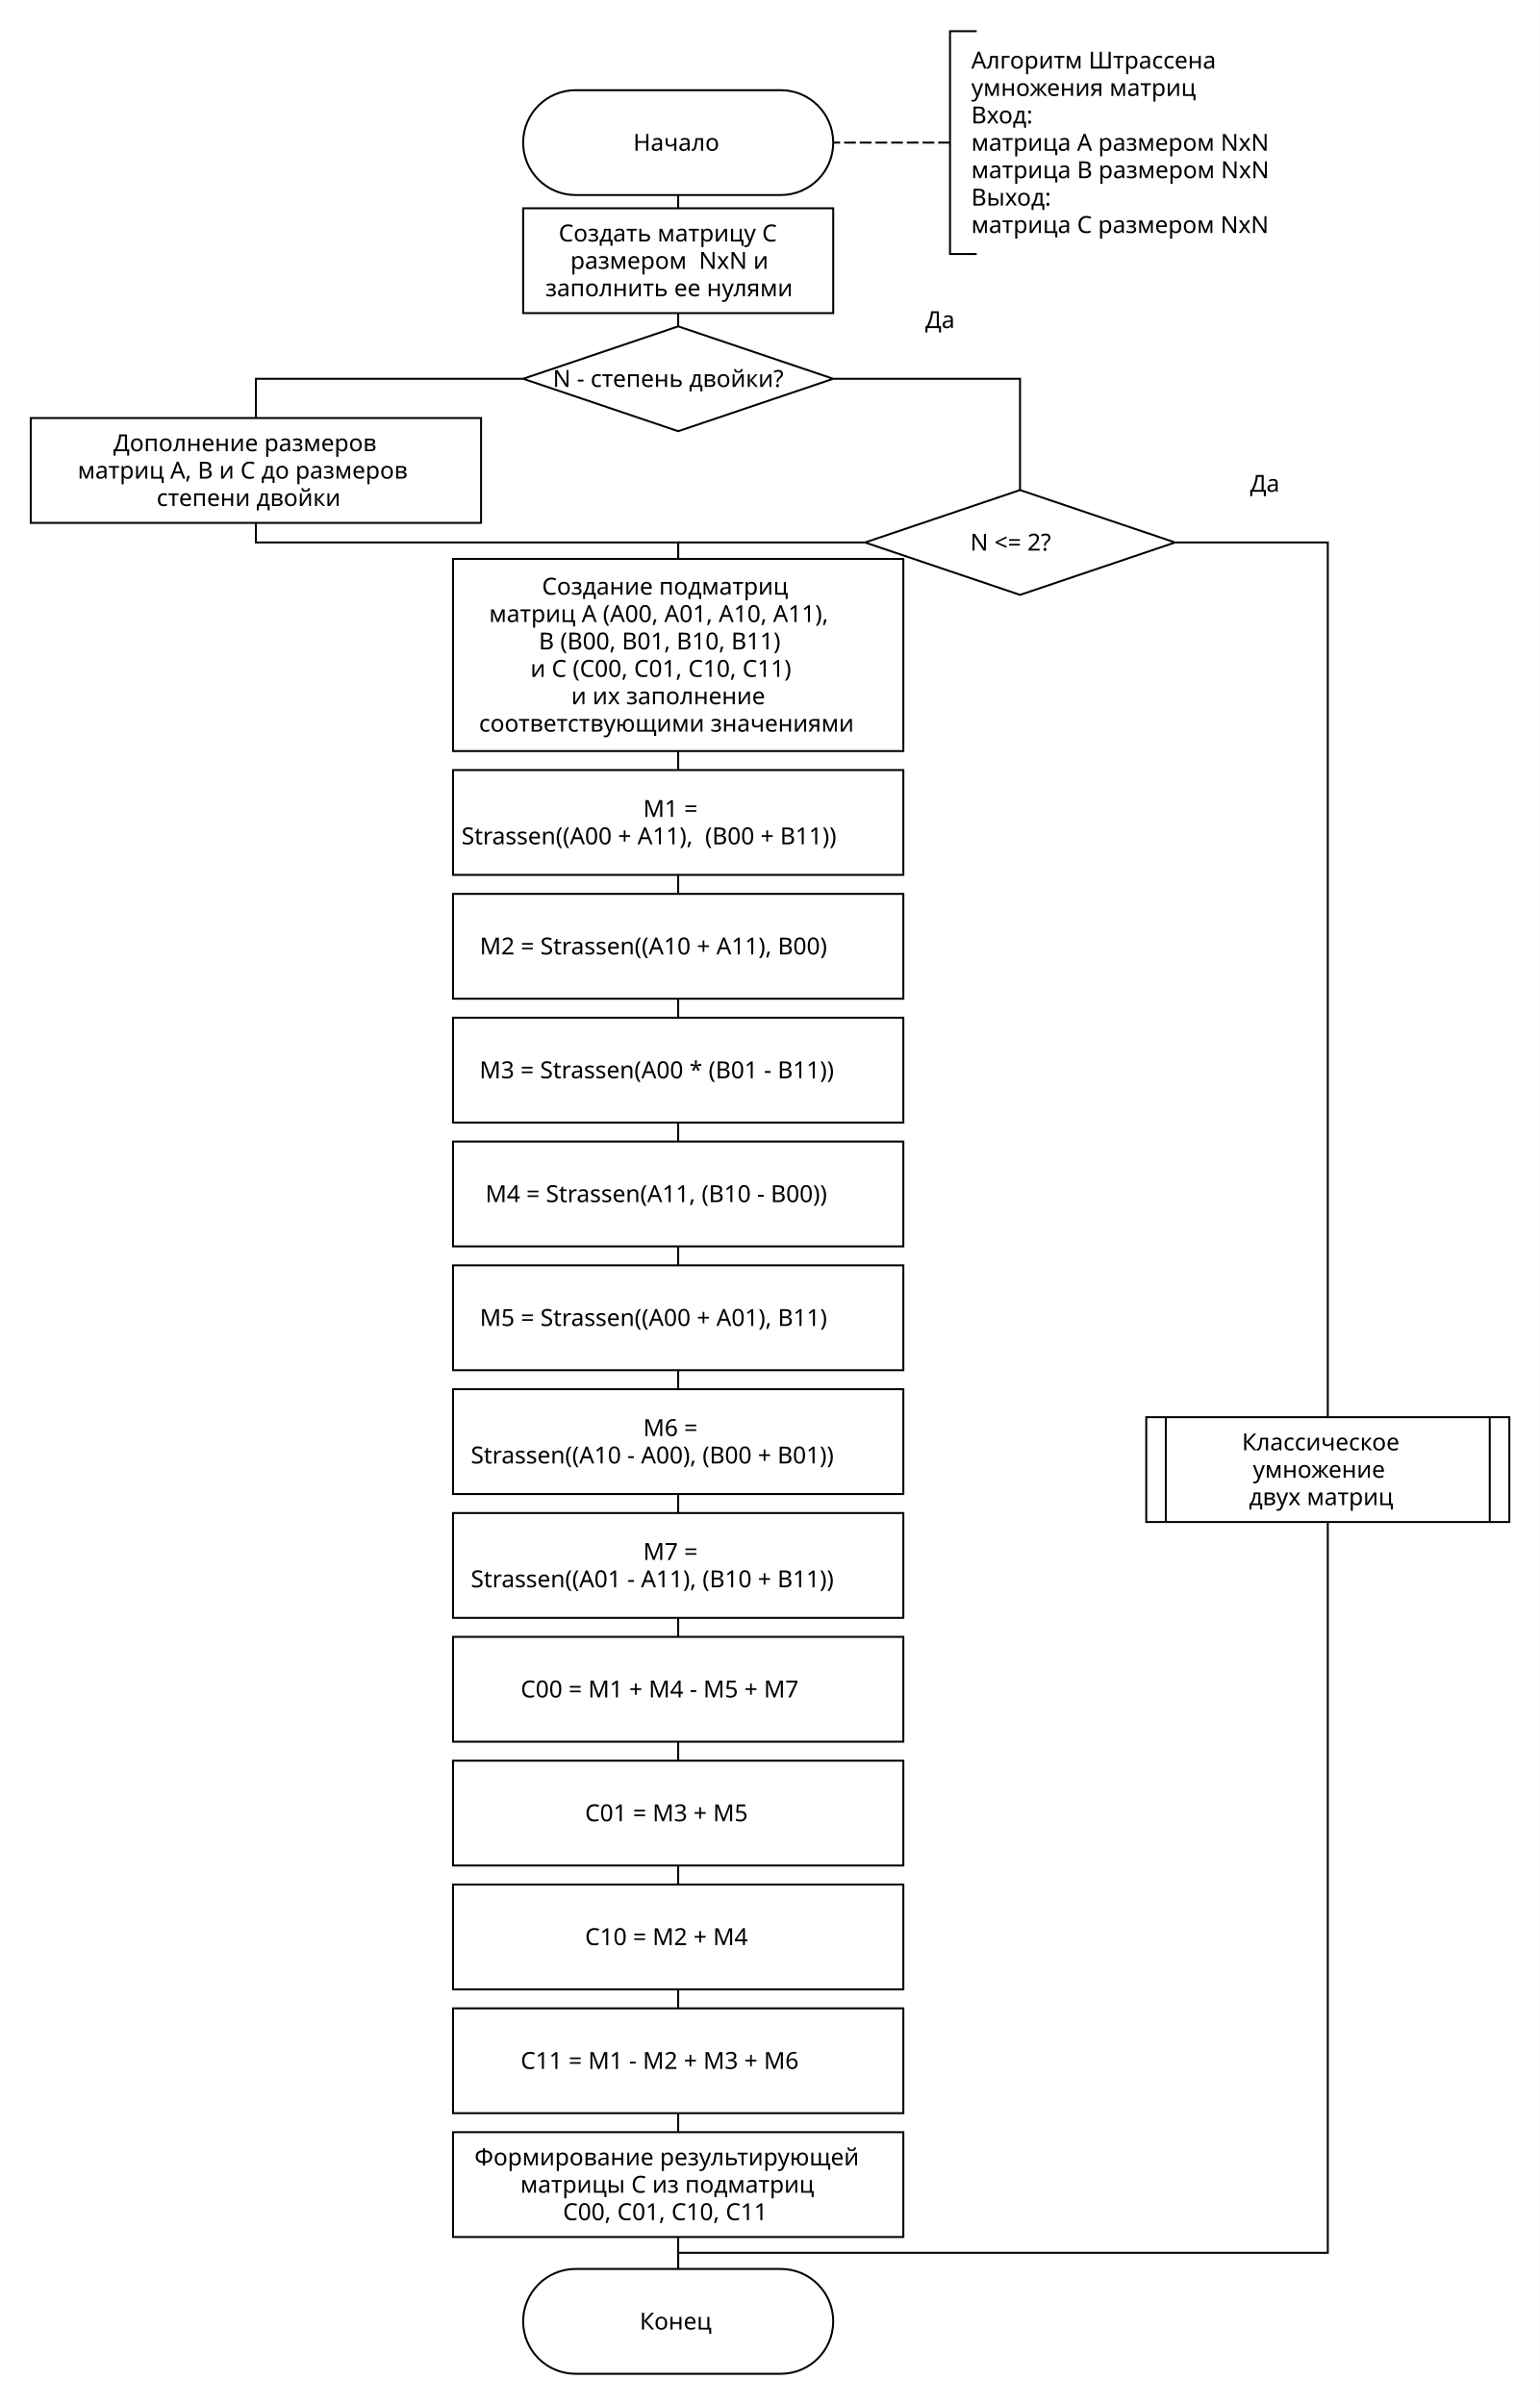
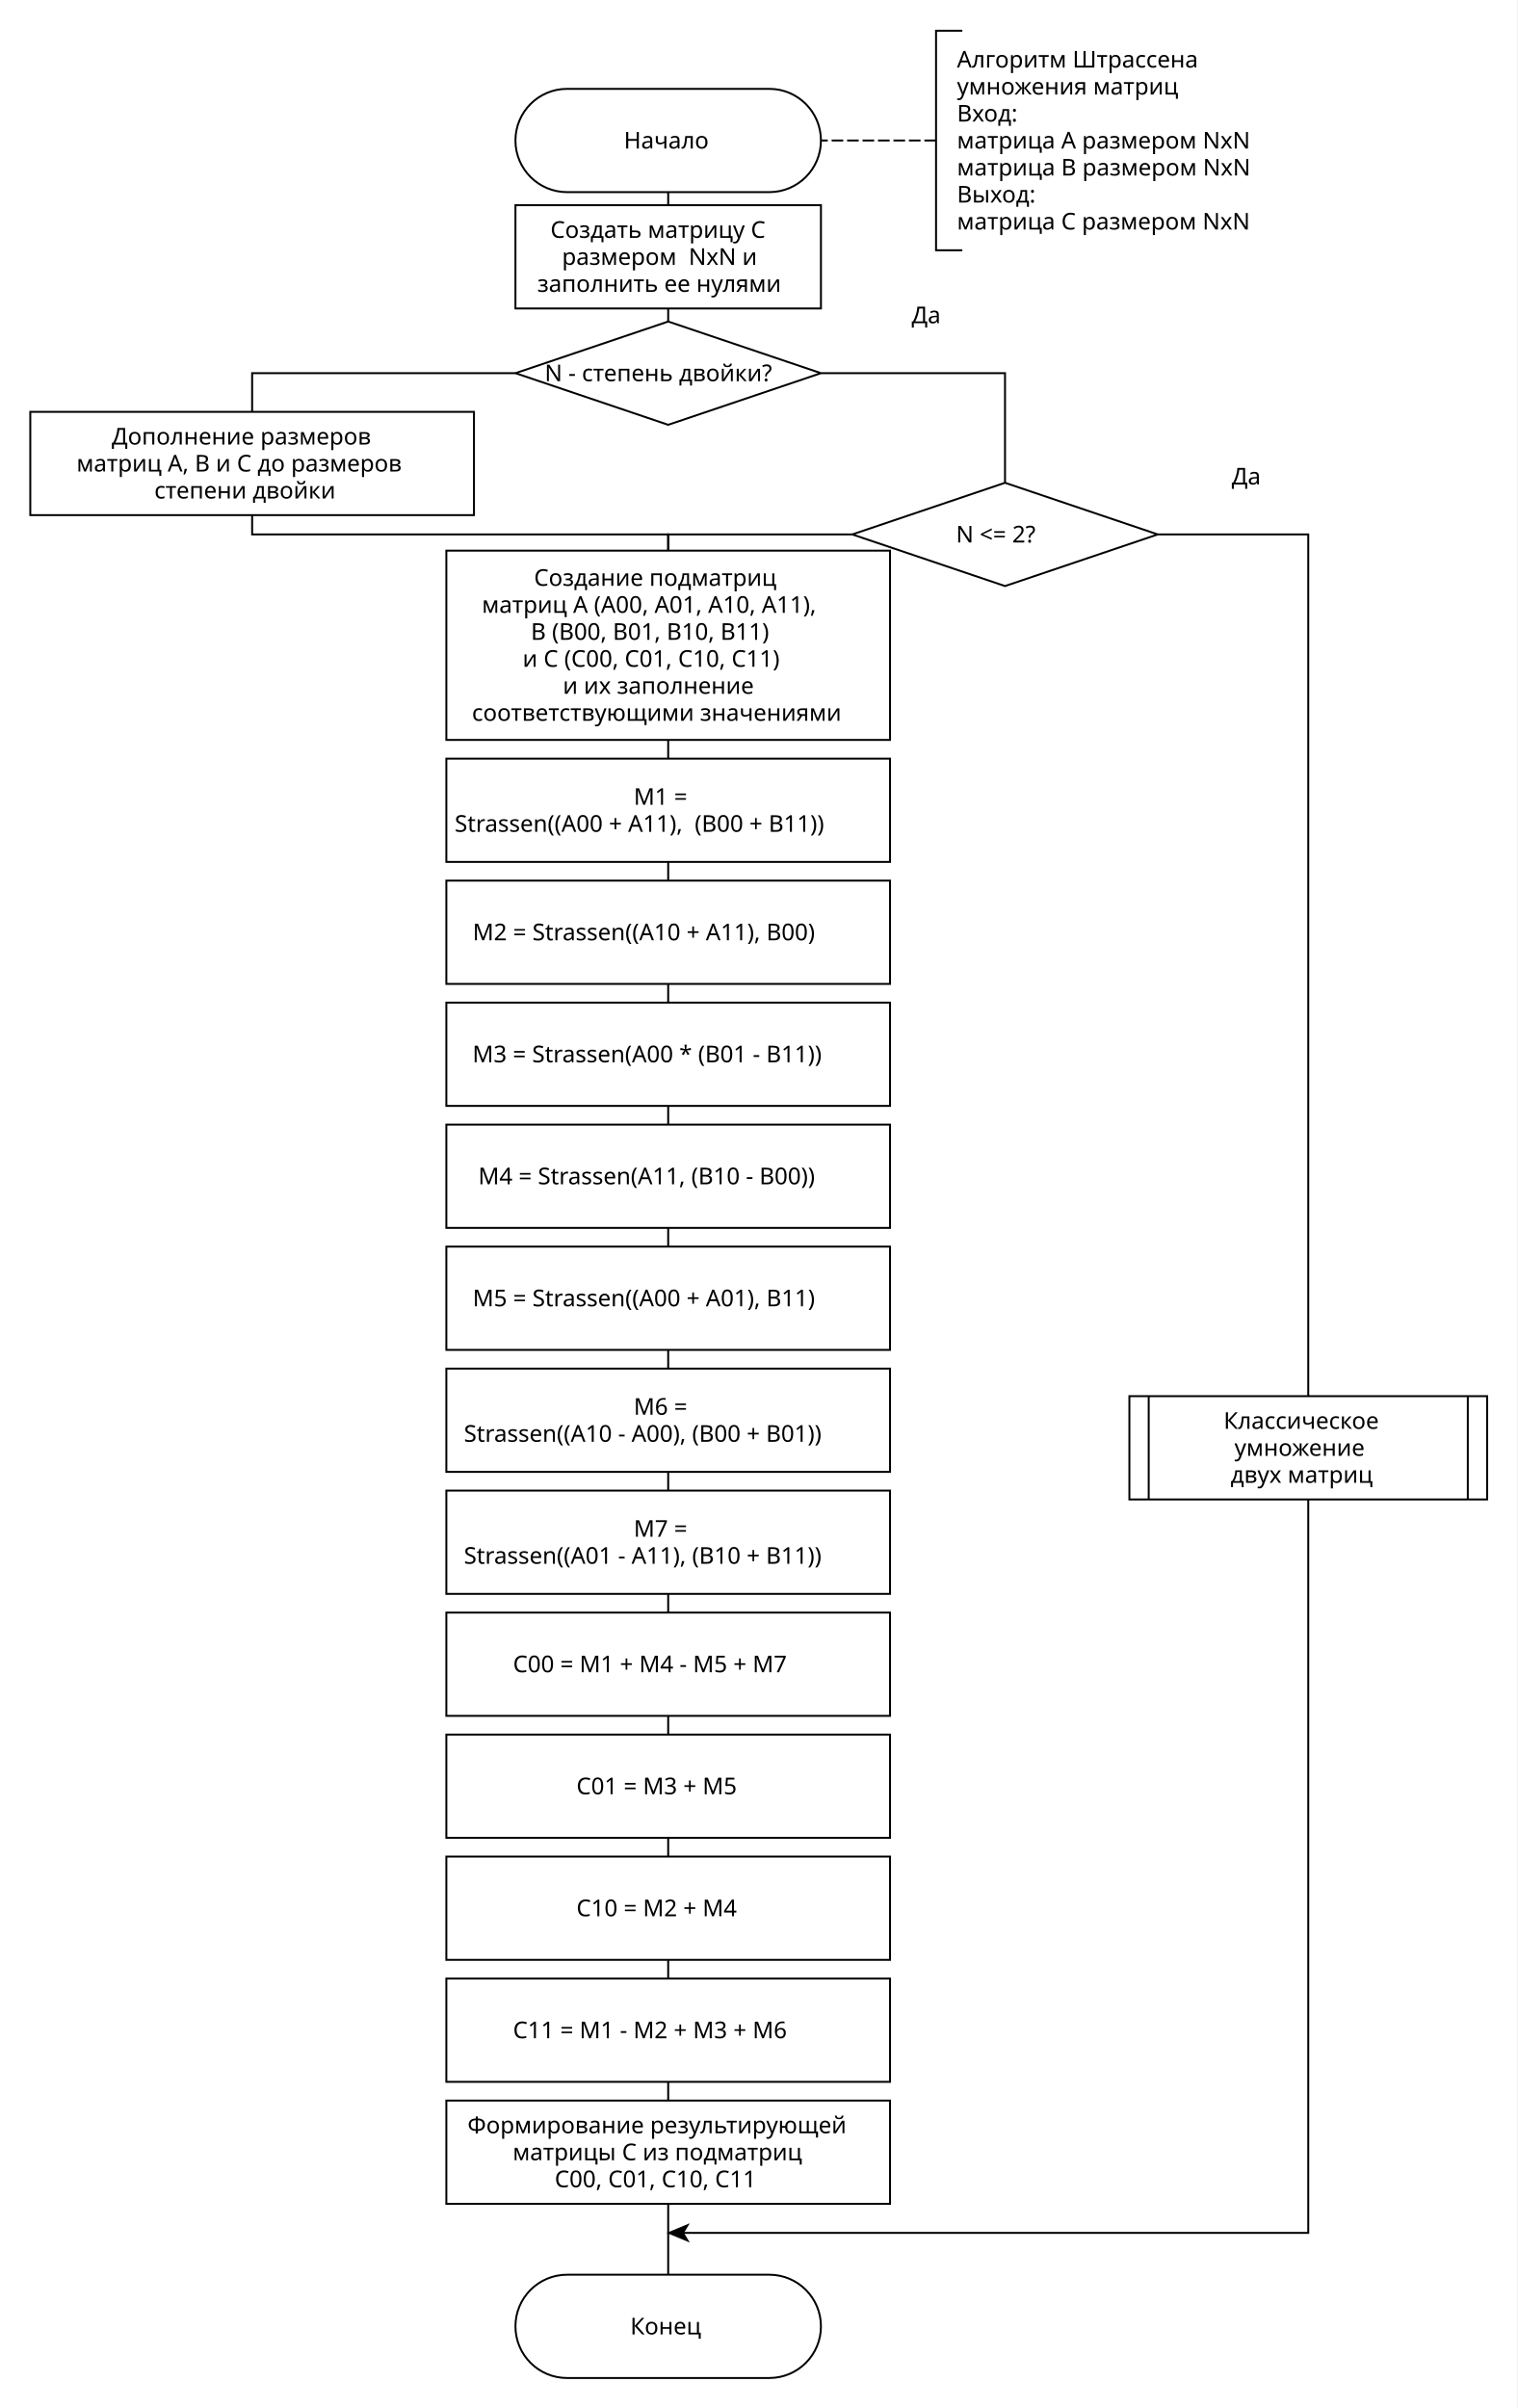
- <svg xmlns="http://www.w3.org/2000/svg" fill-opacity="1" color-rendering="auto" color-interpolation="auto" text-rendering="auto" stroke="black" stroke-linecap="square" width="785" stroke-miterlimit="10" shape-rendering="auto" stroke-opacity="1" fill="black" stroke-dasharray="none" font-weight="normal" stroke-width="1" height="1226" font-family="'Dialog'" font-style="normal" stroke-linejoin="miter" font-size="12px" stroke-dashoffset="0" image-rendering="auto">
+ <svg xmlns="http://www.w3.org/2000/svg" fill-opacity="1" color-rendering="auto" color-interpolation="auto" text-rendering="auto" stroke="black" stroke-linecap="square" width="785" stroke-miterlimit="10" shape-rendering="auto" stroke-opacity="1" fill="black" stroke-dasharray="none" font-weight="normal" stroke-width="1" height="1246" font-family="'Dialog'" font-style="normal" stroke-linejoin="miter" font-size="12px" stroke-dashoffset="0" image-rendering="auto">
  <defs id="genericDefs" />
  <g>
    <defs id="defs1">
      <clipPath clipPathUnits="userSpaceOnUse" id="clipPath1">
-         <path d="M0 0 L785 0 L785 1226 L0 1226 L0 0 Z" />
+         <path d="M0 0 L785 0 L785 1246 L0 1246 L0 0 Z" />
      </clipPath>
      <clipPath clipPathUnits="userSpaceOnUse" id="clipPath2">
-         <path d="M402 118 L1187 118 L1187 1344 L402 1344 L402 118 Z" />
+         <path d="M402 118 L1187 118 L1187 1364 L402 1364 L402 118 Z" />
      </clipPath>
    </defs>
    <g fill="white" text-rendering="geometricPrecision" shape-rendering="geometricPrecision" transform="translate(-402,-118)" stroke="white">
-       <rect x="402" width="785" height="1226" y="118" clip-path="url(#clipPath2)" stroke="none" />
+       <rect x="402" width="785" height="1246" y="118" clip-path="url(#clipPath2)" stroke="none" />
    </g>
    <g text-rendering="geometricPrecision" stroke-miterlimit="1.45" shape-rendering="geometricPrecision" transform="matrix(1,0,0,1,-402,-118)" stroke-linecap="butt">
      <rect x="668.712" y="163.981" clip-path="url(#clipPath2)" fill="none" width="158.08" rx="26.72" ry="26.72" height="53.44" />
      <text x="724.837" xml:space="preserve" y="194.855" clip-path="url(#clipPath2)" font-family="sans-serif" stroke="none">Начало</text>
    </g>
    <g text-rendering="geometricPrecision" stroke-miterlimit="1.45" shape-rendering="geometricPrecision" transform="matrix(1,0,0,1,-402,-118)" stroke-linecap="butt">
      <path fill="none" d="M899.947 133.9 L886.347 133.9 L886.347 247.5 L899.947 247.5" clip-path="url(#clipPath2)" />
      <text x="897.174" xml:space="preserve" y="152.948" clip-path="url(#clipPath2)" font-family="sans-serif" stroke="none">Алгоритм Штрассена </text>
      <text x="897.174" xml:space="preserve" y="166.917" clip-path="url(#clipPath2)" font-family="sans-serif" stroke="none">умножения матриц     </text>
      <text x="897.174" xml:space="preserve" y="180.886" clip-path="url(#clipPath2)" font-family="sans-serif" stroke="none">Вход: </text>
      <text x="897.174" xml:space="preserve" y="194.855" clip-path="url(#clipPath2)" font-family="sans-serif" stroke="none">матрица A размером NxN</text>
      <text x="897.174" xml:space="preserve" y="208.823" clip-path="url(#clipPath2)" font-family="sans-serif" stroke="none">матрица B размером NxN</text>
      <text x="897.174" xml:space="preserve" y="222.792" clip-path="url(#clipPath2)" font-family="sans-serif" stroke="none">Выход:  </text>
      <text x="897.174" xml:space="preserve" y="236.761" clip-path="url(#clipPath2)" font-family="sans-serif" stroke="none">матрица C размером NxN</text>
    </g>
    <g text-rendering="geometricPrecision" stroke-miterlimit="1.45" shape-rendering="geometricPrecision" transform="matrix(1,0,0,1,-402,-118)" stroke-linecap="butt">
      <path fill="none" d="M668.712 224.176 L826.793 224.176 L826.793 277.616 L668.712 277.616 Z" clip-path="url(#clipPath2)" />
      <text x="686.8" xml:space="preserve" y="241.082" clip-path="url(#clipPath2)" font-family="sans-serif" stroke="none">Создать матрицу C</text>
      <text x="692.797" xml:space="preserve" y="255.051" clip-path="url(#clipPath2)" font-family="sans-serif" stroke="none">размером  NxN и </text>
      <text x="680.062" xml:space="preserve" y="269.019" clip-path="url(#clipPath2)" font-family="sans-serif" stroke="none">заполнить ее нулями</text>
    </g>
    <g text-rendering="geometricPrecision" stroke-miterlimit="1.45" shape-rendering="geometricPrecision" transform="matrix(1,0,0,1,-402,-118)" stroke-linecap="butt">
-       <rect x="668.712" y="1274.649" clip-path="url(#clipPath2)" fill="none" width="158.08" rx="26.72" ry="26.72" height="53.44" />
-       <text x="728.124" xml:space="preserve" y="1305.524" clip-path="url(#clipPath2)" font-family="sans-serif" stroke="none">Конец</text>
+       <rect x="668.712" y="1295.036" clip-path="url(#clipPath2)" fill="none" width="158.08" rx="26.72" ry="26.72" height="53.44" />
+       <text x="728.124" xml:space="preserve" y="1325.91" clip-path="url(#clipPath2)" font-family="sans-serif" stroke="none">Конец</text>
    </g>
    <g text-rendering="geometricPrecision" stroke-miterlimit="1.45" shape-rendering="geometricPrecision" transform="matrix(1,0,0,1,-402,-118)" stroke-linecap="butt">
      <path fill="none" d="M747.753 284.372 L826.793 311.092 L747.753 337.812 L668.712 311.092 Z" clip-path="url(#clipPath2)" />
      <text x="683.856" xml:space="preserve" y="315.247" clip-path="url(#clipPath2)" font-family="sans-serif" stroke="none">N - степень двойки?</text>
    </g>
    <g text-rendering="geometricPrecision" stroke-miterlimit="1.45" shape-rendering="geometricPrecision" transform="matrix(1,0,0,1,-402,-118)" stroke-linecap="butt">
      <path fill="none" d="M632.962 402.928 L862.543 402.928 L862.543 500.868 L632.962 500.868 Z" clip-path="url(#clipPath2)" />
      <text x="678.316" xml:space="preserve" y="421.131" clip-path="url(#clipPath2)" font-family="sans-serif" stroke="none">Создание подматриц </text>
      <text x="651.354" xml:space="preserve" y="435.1" clip-path="url(#clipPath2)" font-family="sans-serif" stroke="none">матриц A (A00, A01, A10, A11),</text>
      <text x="676.693" xml:space="preserve" y="449.068" clip-path="url(#clipPath2)" font-family="sans-serif" stroke="none">B (B00, B01, B10, B11) </text>
      <text x="672.427" xml:space="preserve" y="463.037" clip-path="url(#clipPath2)" font-family="sans-serif" stroke="none">и С (C00, C01, C10, C11)</text>
      <text x="693.257" xml:space="preserve" y="477.006" clip-path="url(#clipPath2)" font-family="sans-serif" stroke="none">и их заполнение </text>
      <text x="646.195" xml:space="preserve" y="490.975" clip-path="url(#clipPath2)" font-family="sans-serif" stroke="none">соответствующими значениями</text>
    </g>
    <g text-rendering="geometricPrecision" stroke-miterlimit="1.45" shape-rendering="geometricPrecision" transform="matrix(1,0,0,1,-402,-118)" stroke-linecap="butt">
      <path fill="none" d="M922.04 367.812 L1001.08 394.532 L922.04 421.252 L843 394.532 Z" clip-path="url(#clipPath2)" />
      <text x="896.681" xml:space="preserve" y="398.687" clip-path="url(#clipPath2)" font-family="sans-serif" stroke="none">N &lt;= 2?</text>
    </g>
    <g text-rendering="geometricPrecision" stroke-miterlimit="1.45" shape-rendering="geometricPrecision" transform="matrix(1,0,0,1,-402,-118)" stroke-linecap="butt">
      <rect fill="none" x="986.391" width="185.114" height="53.44" y="840.432" clip-path="url(#clipPath2)" />
      <path fill="none" d="M996.391 840.432 L996.391 893.872 M1161.505 840.432 L1161.505 893.872 M996.391 840.432 Z" clip-path="url(#clipPath2)" />
      <text x="1035.158" xml:space="preserve" y="857.338" clip-path="url(#clipPath2)" font-family="sans-serif" stroke="none">Классическое</text>
      <text x="1040.76" xml:space="preserve" y="871.307" clip-path="url(#clipPath2)" font-family="sans-serif" stroke="none">умножение </text>
      <text x="1038.764" xml:space="preserve" y="885.275" clip-path="url(#clipPath2)" font-family="sans-serif" stroke="none">двух матриц</text>
    </g>
    <g text-rendering="geometricPrecision" stroke-miterlimit="1.45" shape-rendering="geometricPrecision" transform="matrix(1,0,0,1,-402,-118)" stroke-linecap="butt">
      <path fill="none" d="M632.962 510.553 L862.543 510.553 L862.543 563.993 L632.962 563.993 Z" clip-path="url(#clipPath2)" />
      <text x="729.917" xml:space="preserve" y="534.443" clip-path="url(#clipPath2)" font-family="sans-serif" stroke="none">M1 = </text>
      <text x="637.271" xml:space="preserve" y="548.412" clip-path="url(#clipPath2)" font-family="sans-serif" stroke="none">Strassen((A00 + A11),  (B00 + B11))</text>
    </g>
    <g text-rendering="geometricPrecision" stroke-miterlimit="1.45" shape-rendering="geometricPrecision" transform="matrix(1,0,0,1,-402,-118)" stroke-linecap="butt">
      <path fill="none" d="M632.962 573.677 L862.543 573.677 L862.543 627.117 L632.962 627.117 Z" clip-path="url(#clipPath2)" />
      <text x="646.617" xml:space="preserve" y="604.552" clip-path="url(#clipPath2)" font-family="sans-serif" stroke="none">M2 = Strassen((A10 + A11), B00)</text>
    </g>
    <g text-rendering="geometricPrecision" stroke-miterlimit="1.45" shape-rendering="geometricPrecision" transform="matrix(1,0,0,1,-402,-118)" stroke-linecap="butt">
      <path fill="none" d="M632.962 636.802 L862.543 636.802 L862.543 690.241 L632.962 690.241 Z" clip-path="url(#clipPath2)" />
      <text x="646.467" xml:space="preserve" y="667.676" clip-path="url(#clipPath2)" font-family="sans-serif" stroke="none">M3 = Strassen(A00 * (B01 - B11))</text>
    </g>
    <g text-rendering="geometricPrecision" stroke-miterlimit="1.45" shape-rendering="geometricPrecision" transform="matrix(1,0,0,1,-402,-118)" stroke-linecap="butt">
      <path fill="none" d="M632.962 699.926 L862.543 699.926 L862.543 753.366 L632.962 753.366 Z" clip-path="url(#clipPath2)" />
      <text x="649.467" xml:space="preserve" y="730.8" clip-path="url(#clipPath2)" font-family="sans-serif" stroke="none">M4 = Strassen(A11, (B10 - B00))</text>
    </g>
    <g text-rendering="geometricPrecision" stroke-miterlimit="1.45" shape-rendering="geometricPrecision" transform="matrix(1,0,0,1,-402,-118)" stroke-linecap="butt">
      <path fill="none" d="M632.962 763.05 L862.543 763.05 L862.543 816.49 L632.962 816.49 Z" clip-path="url(#clipPath2)" />
      <text x="646.617" xml:space="preserve" y="793.924" clip-path="url(#clipPath2)" font-family="sans-serif" stroke="none">M5 = Strassen((A00 + A01), B11)</text>
    </g>
    <g text-rendering="geometricPrecision" stroke-miterlimit="1.45" shape-rendering="geometricPrecision" transform="matrix(1,0,0,1,-402,-118)" stroke-linecap="butt">
      <path fill="none" d="M632.962 826.174 L862.543 826.174 L862.543 879.614 L632.962 879.614 Z" clip-path="url(#clipPath2)" />
      <text x="729.917" xml:space="preserve" y="850.064" clip-path="url(#clipPath2)" font-family="sans-serif" stroke="none">M6 = </text>
      <text x="642.041" xml:space="preserve" y="864.033" clip-path="url(#clipPath2)" font-family="sans-serif" stroke="none">Strassen((A10 - A00), (B00 + B01))</text>
    </g>
    <g text-rendering="geometricPrecision" stroke-miterlimit="1.45" shape-rendering="geometricPrecision" transform="matrix(1,0,0,1,-402,-118)" stroke-linecap="butt">
      <path fill="none" d="M632.962 889.299 L862.543 889.299 L862.543 942.739 L632.962 942.739 Z" clip-path="url(#clipPath2)" />
      <text x="729.917" xml:space="preserve" y="913.189" clip-path="url(#clipPath2)" font-family="sans-serif" stroke="none">M7 = </text>
      <text x="642.041" xml:space="preserve" y="927.157" clip-path="url(#clipPath2)" font-family="sans-serif" stroke="none">Strassen((A01 - A11), (B10 + B11))</text>
    </g>
    <g text-rendering="geometricPrecision" stroke-miterlimit="1.45" shape-rendering="geometricPrecision" transform="matrix(1,0,0,1,-402,-118)" stroke-linecap="butt">
      <path fill="none" d="M632.962 952.423 L862.543 952.423 L862.543 1005.863 L632.962 1005.863 Z" clip-path="url(#clipPath2)" />
      <text x="667.447" xml:space="preserve" y="983.297" clip-path="url(#clipPath2)" font-family="sans-serif" stroke="none">C00 = M1 + M4 - M5 + M7</text>
    </g>
    <g text-rendering="geometricPrecision" stroke-miterlimit="1.45" shape-rendering="geometricPrecision" transform="matrix(1,0,0,1,-402,-118)" stroke-linecap="butt">
      <path fill="none" d="M632.962 1015.547 L862.543 1015.547 L862.543 1068.987 L632.962 1068.987 Z" clip-path="url(#clipPath2)" />
      <text x="700.256" xml:space="preserve" y="1046.422" clip-path="url(#clipPath2)" font-family="sans-serif" stroke="none">C01 = M3 + M5</text>
    </g>
    <g text-rendering="geometricPrecision" stroke-miterlimit="1.45" shape-rendering="geometricPrecision" transform="matrix(1,0,0,1,-402,-118)" stroke-linecap="butt">
      <path fill="none" d="M632.962 1078.672 L862.543 1078.672 L862.543 1132.112 L632.962 1132.112 Z" clip-path="url(#clipPath2)" />
      <text x="700.256" xml:space="preserve" y="1109.546" clip-path="url(#clipPath2)" font-family="sans-serif" stroke="none">C10 = M2 + M4</text>
    </g>
    <g text-rendering="geometricPrecision" stroke-miterlimit="1.45" shape-rendering="geometricPrecision" transform="matrix(1,0,0,1,-402,-118)" stroke-linecap="butt">
      <path fill="none" d="M632.962 1141.796 L862.543 1141.796 L862.543 1195.236 L632.962 1195.236 Z" clip-path="url(#clipPath2)" />
      <text x="667.447" xml:space="preserve" y="1172.67" clip-path="url(#clipPath2)" font-family="sans-serif" stroke="none">C11 = M1 - M2 + M3 + M6</text>
    </g>
    <g text-rendering="geometricPrecision" stroke-miterlimit="1.45" shape-rendering="geometricPrecision" transform="matrix(1,0,0,1,-402,-118)" stroke-linecap="butt">
      <path fill="none" d="M632.962 1204.92 L862.543 1204.92 L862.543 1258.36 L632.962 1258.36 Z" clip-path="url(#clipPath2)" />
      <text x="643.91" xml:space="preserve" y="1221.826" clip-path="url(#clipPath2)" font-family="sans-serif" stroke="none">Формирование результирующей</text>
      <text x="667.292" xml:space="preserve" y="1235.795" clip-path="url(#clipPath2)" font-family="sans-serif" stroke="none">матрицы С из подматриц</text>
      <text x="689.012" xml:space="preserve" y="1249.763" clip-path="url(#clipPath2)" font-family="sans-serif" stroke="none">С00, C01, C10, C11</text>
    </g>
    <g text-rendering="geometricPrecision" stroke-miterlimit="1.45" shape-rendering="geometricPrecision" transform="matrix(1,0,0,1,-402,-118)" stroke-linecap="butt">
      <path fill="none" d="M417.675 331.106 L647.255 331.106 L647.255 384.546 L417.675 384.546 Z" clip-path="url(#clipPath2)" />
      <text x="459.826" xml:space="preserve" y="348.011" clip-path="url(#clipPath2)" font-family="sans-serif" stroke="none">Дополнение размеров </text>
      <text x="441.586" xml:space="preserve" y="361.98" clip-path="url(#clipPath2)" font-family="sans-serif" stroke="none">матриц A, B и C до размеров</text>
      <text x="481.858" xml:space="preserve" y="375.949" clip-path="url(#clipPath2)" font-family="sans-serif" stroke="none">степени двойки</text>
    </g>
    <g text-rendering="geometricPrecision" stroke-miterlimit="1.45" stroke-dasharray="6,2" shape-rendering="geometricPrecision" transform="matrix(1,0,0,1,-402,-118)" stroke-linecap="butt">
      <path fill="none" d="M886.326 190.701 L826.817 190.701" clip-path="url(#clipPath2)" />
    </g>
    <g text-rendering="geometricPrecision" stroke-miterlimit="1.45" shape-rendering="geometricPrecision" transform="matrix(1,0,0,1,-402,-118)" stroke-linecap="butt">
      <path fill="none" d="M747.753 217.418 L747.753 224.186" clip-path="url(#clipPath2)" />
      <path fill="none" d="M747.753 277.614 L747.753 284.382" clip-path="url(#clipPath2)" />
      <path fill="none" d="M826.769 311.092 L922.04 311.092 L922.04 367.846" clip-path="url(#clipPath2)" />
      <text x="873.734" xml:space="preserve" y="285.247" clip-path="url(#clipPath2)" font-family="sans-serif" stroke="none">Да</text>
      <path fill="none" d="M843.023 394.532 L747.753 394.532 L747.753 402.908" clip-path="url(#clipPath2)" />
      <path fill="none" d="M1001.069 394.532 L1078.948 394.532 L1078.948 840.412" clip-path="url(#clipPath2)" />
      <text x="1039.332" xml:space="preserve" y="368.687" clip-path="url(#clipPath2)" font-family="sans-serif" stroke="none">Да</text>
-       <path fill="none" d="M1078.948 893.91 L1078.948 1266.425 L747.753 1266.425 L747.753 1274.643" clip-path="url(#clipPath2)" />
+       <path fill="none" d="M1078.948 893.881 L1078.948 1273.389 L747.753 1273.389 L782.321 1273.389 L754.925 1273.389" clip-path="url(#clipPath2)" />
+       <path d="M746.925 1273.389 L758.925 1278.389 L755.925 1273.389 L758.925 1268.389 Z" clip-path="url(#clipPath2)" stroke="none" />
      <path fill="none" d="M747.753 500.88 L747.753 510.583" clip-path="url(#clipPath2)" />
      <path fill="none" d="M747.753 563.996 L747.753 573.701" clip-path="url(#clipPath2)" />
      <path fill="none" d="M747.753 627.085 L747.753 636.781" clip-path="url(#clipPath2)" />
      <path fill="none" d="M747.753 690.245 L747.753 699.949" clip-path="url(#clipPath2)" />
      <path fill="none" d="M747.753 753.369 L747.753 763.073" clip-path="url(#clipPath2)" />
      <path fill="none" d="M747.753 816.493 L747.753 826.198" clip-path="url(#clipPath2)" />
      <path fill="none" d="M747.753 879.617 L747.753 889.322" clip-path="url(#clipPath2)" />
      <path fill="none" d="M747.753 942.742 L747.753 952.446" clip-path="url(#clipPath2)" />
      <path fill="none" d="M747.753 1005.866 L747.753 1015.571" clip-path="url(#clipPath2)" />
      <path fill="none" d="M747.753 1068.962 L747.753 1078.701" clip-path="url(#clipPath2)" />
      <path fill="none" d="M747.753 1132.115 L747.753 1141.819" clip-path="url(#clipPath2)" />
      <path fill="none" d="M747.753 1195.239 L747.753 1204.944" clip-path="url(#clipPath2)" />
-       <path fill="none" d="M747.753 1258.368 L747.753 1274.619" clip-path="url(#clipPath2)" />
+       <path fill="none" d="M747.753 1258.349 L747.753 1295.037" clip-path="url(#clipPath2)" />
      <path fill="none" d="M668.728 311.092 L532.465 311.092 L532.465 331.127" clip-path="url(#clipPath2)" />
      <path fill="none" d="M532.465 384.531 L532.465 394.532 L747.753 394.532 L747.753 401.75 L747.753 402.932" clip-path="url(#clipPath2)" />
    </g>
  </g>
</svg>
